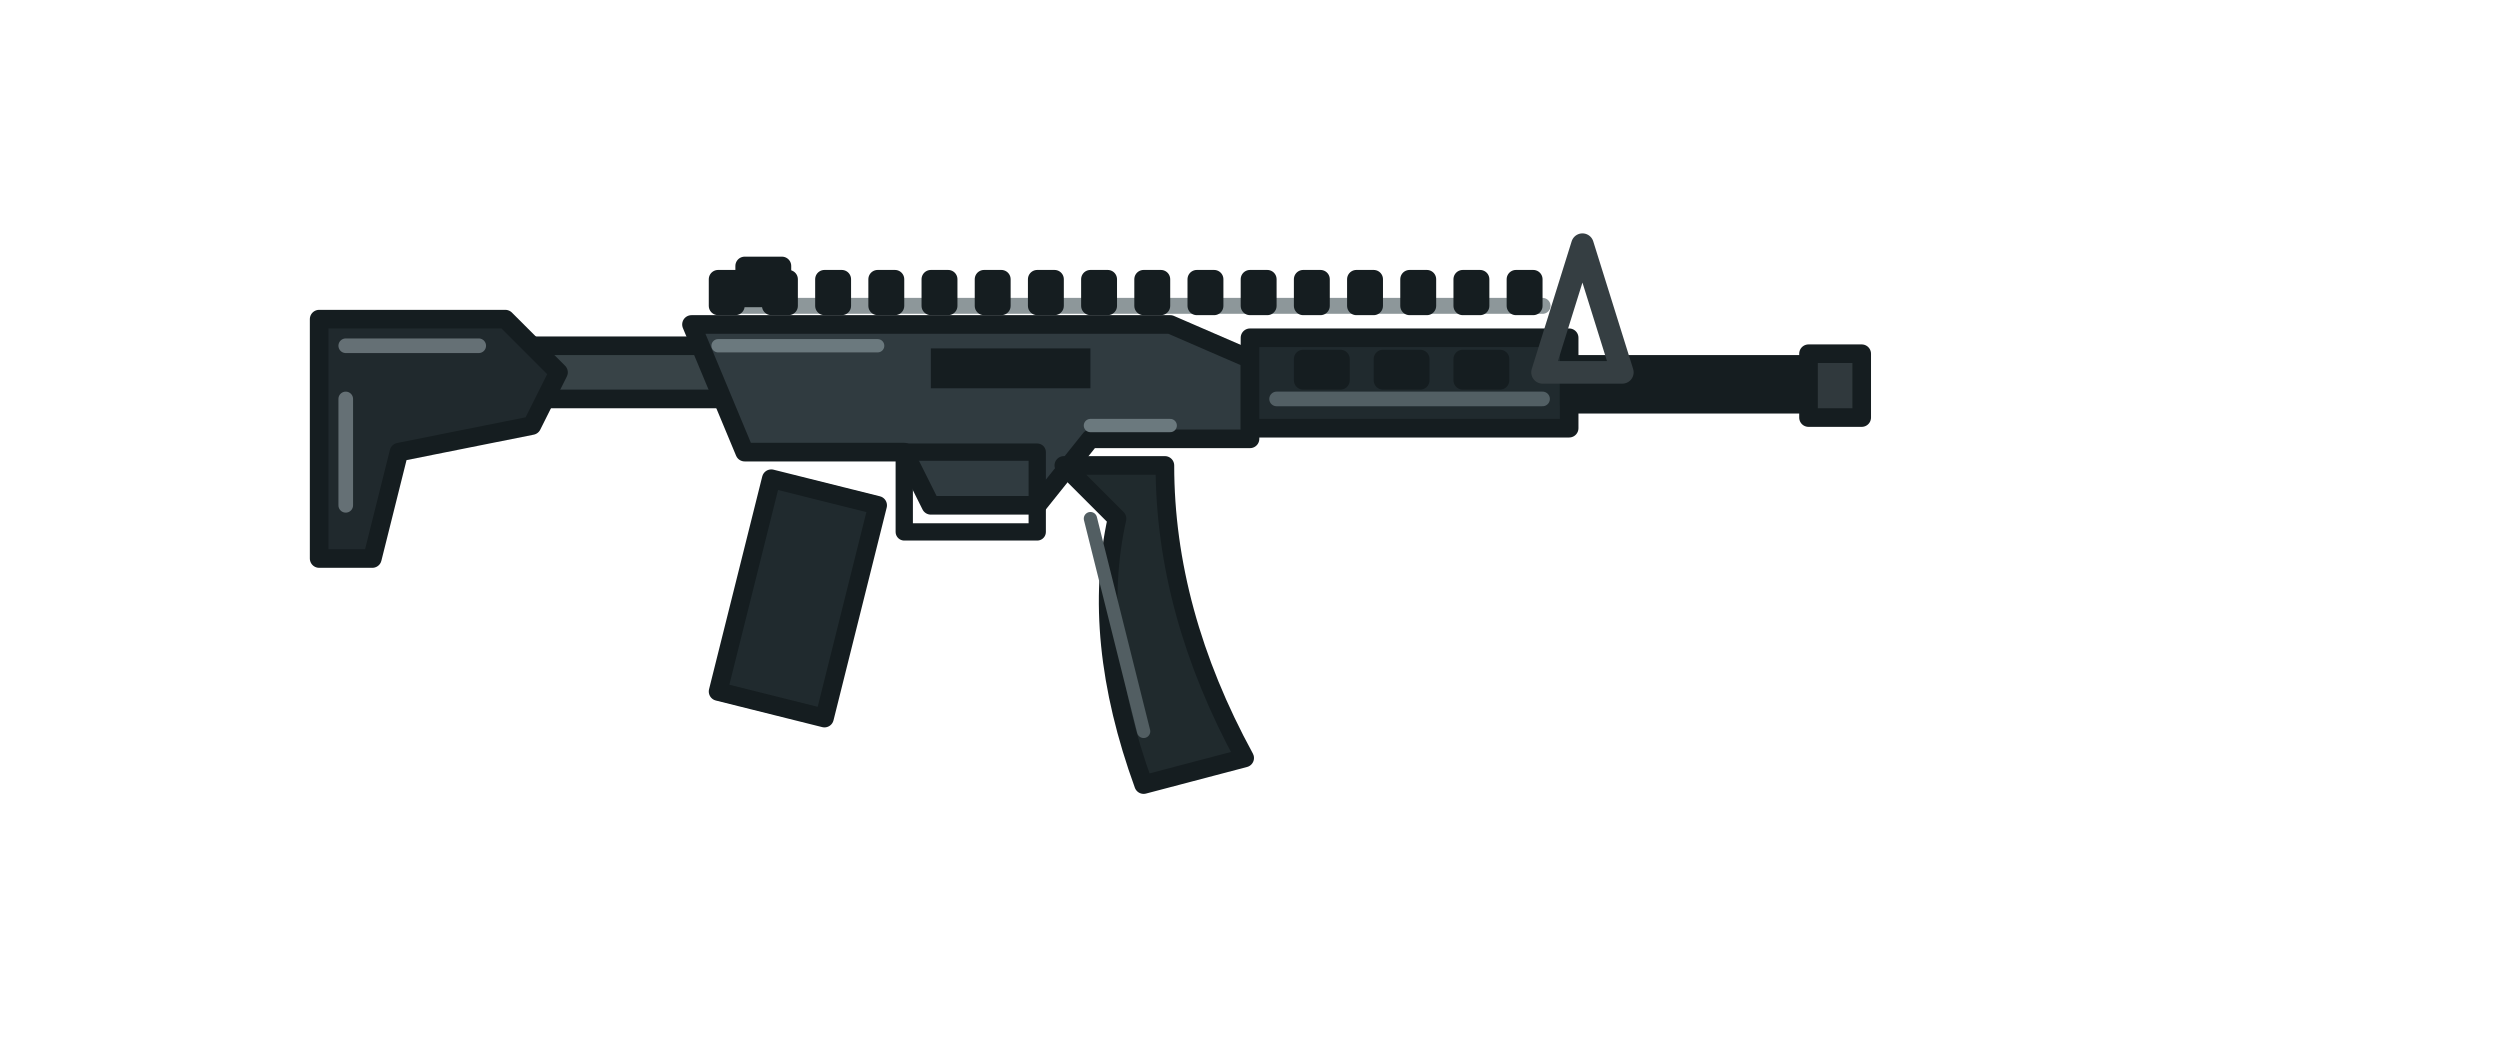
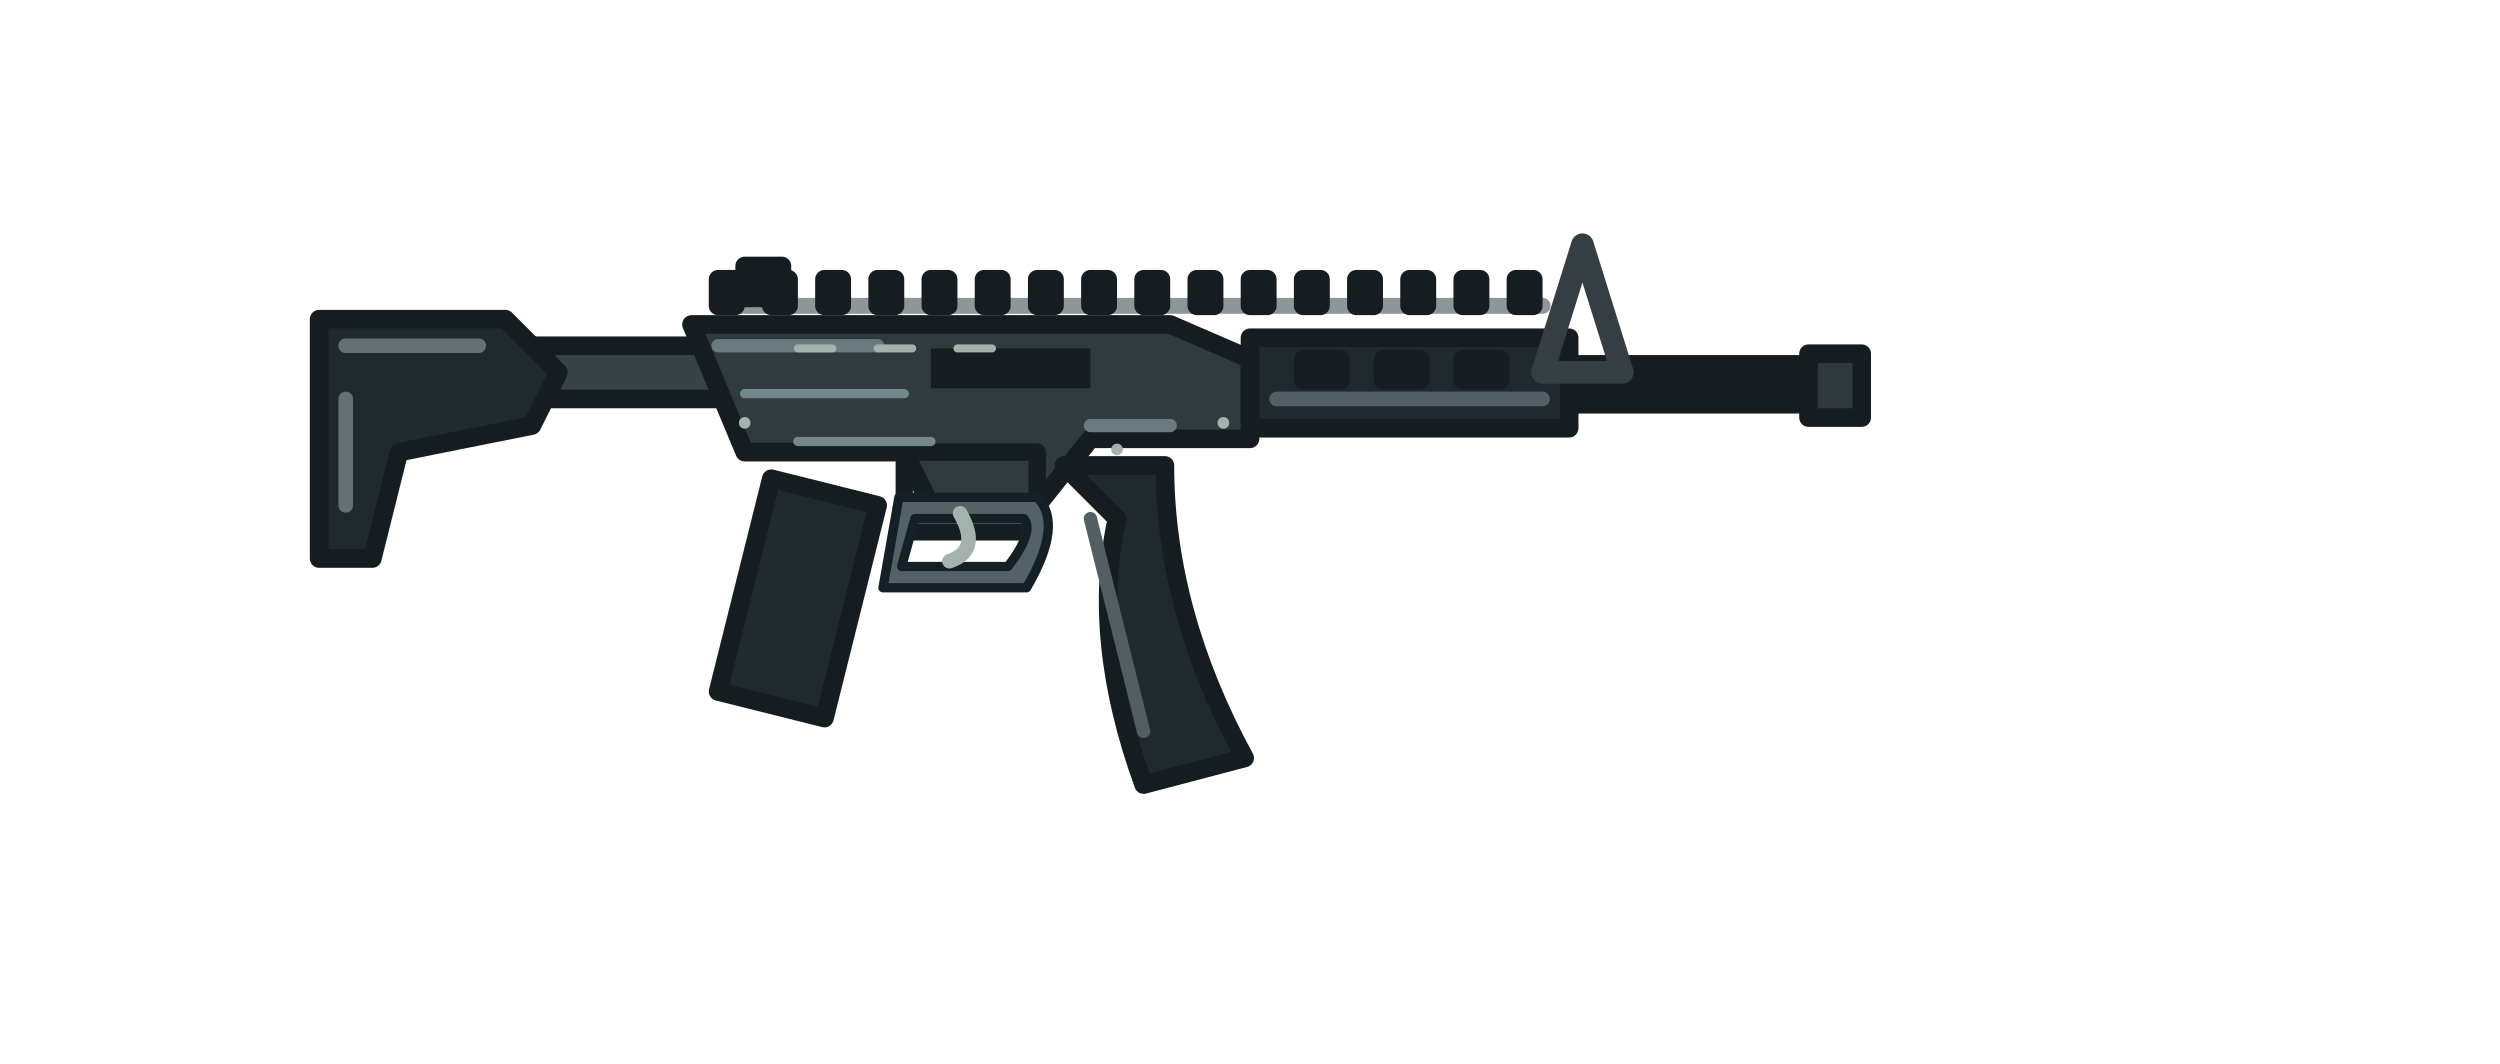
- <svg xmlns="http://www.w3.org/2000/svg" width="376" height="160" viewBox="-18 -12 94 40">
-   <g>
+ <svg xmlns="http://www.w3.org/2000/svg" width="752" height="320" viewBox="-18 -12 94 40">
+   <g id="display_firearm">
    <path d="M-4 1 h15 v2 h-15Z" fill="#384347" stroke="#151d20" stroke-width="0.7" stroke-linejoin="round" stroke-linecap="round" />
    <path d="M-6 0 H1 L3 2 2 4 -3 5 -4 9 -6 9Z" fill="#20292d" stroke="#151d20" stroke-width="0.7" stroke-linejoin="round" stroke-linecap="round" />
    <path d="M-5 1 H0 M-5 3 V7" fill="none" stroke="#657075" stroke-width="0.55" stroke-linejoin="round" stroke-linecap="round" />
    <path d="M8 .2 H26 L29 1.5 V4.5 H23 L21 7 H17 L16 5 H10Z" fill="#303b40" stroke="#151d20" stroke-width="0.7" stroke-linejoin="round" stroke-linecap="round" />
    <path d="M16 5 H21 V8 H16Z" fill="none" stroke="#151d20" stroke-width="0.65" stroke-linejoin="round" stroke-linecap="round" />
    <path d="M11 6 L15 7 13 15 9 14Z" fill="#202a2e" stroke="#151d20" stroke-width="0.7" stroke-linejoin="round" stroke-linecap="round" />
    <path d="M22 5.5 h3.8 q0 5.5 3 11 l-3.8 1 q-2 -5.5 -1 -10Z" fill="#202a2d" stroke="#151d20" stroke-width="0.7" stroke-linejoin="round" stroke-linecap="round" />
    <path d="M23 7.5 L25 15.5" fill="none" stroke="#525e62" stroke-width="0.5" stroke-linejoin="round" stroke-linecap="round" />
    <path d="M29 0.7 h12 v3.4 h-12Z" fill="#202a2e" stroke="#151d20" stroke-width="0.7" stroke-linejoin="round" stroke-linecap="round" />
    <path d="M9 -0.5 H40" fill="none" stroke="#8d979a" stroke-width="0.6" stroke-linejoin="round" stroke-linecap="round" />
    <path d="M9 -1.5 h0.65 v1 h-0.65Z" fill="#687175" stroke="#151d20" stroke-width="0.7" stroke-linejoin="round" stroke-linecap="round" />
    <path d="M11 -1.5 h0.65 v1 h-0.65Z" fill="#687175" stroke="#151d20" stroke-width="0.7" stroke-linejoin="round" stroke-linecap="round" />
    <path d="M13 -1.5 h0.65 v1 h-0.65Z" fill="#687175" stroke="#151d20" stroke-width="0.7" stroke-linejoin="round" stroke-linecap="round" />
    <path d="M15 -1.5 h0.65 v1 h-0.65Z" fill="#687175" stroke="#151d20" stroke-width="0.7" stroke-linejoin="round" stroke-linecap="round" />
    <path d="M17 -1.5 h0.65 v1 h-0.65Z" fill="#687175" stroke="#151d20" stroke-width="0.7" stroke-linejoin="round" stroke-linecap="round" />
    <path d="M19 -1.5 h0.65 v1 h-0.65Z" fill="#687175" stroke="#151d20" stroke-width="0.7" stroke-linejoin="round" stroke-linecap="round" />
    <path d="M21 -1.5 h0.65 v1 h-0.65Z" fill="#687175" stroke="#151d20" stroke-width="0.7" stroke-linejoin="round" stroke-linecap="round" />
    <path d="M23 -1.5 h0.65 v1 h-0.65Z" fill="#687175" stroke="#151d20" stroke-width="0.7" stroke-linejoin="round" stroke-linecap="round" />
    <path d="M25 -1.5 h0.65 v1 h-0.65Z" fill="#687175" stroke="#151d20" stroke-width="0.7" stroke-linejoin="round" stroke-linecap="round" />
    <path d="M27 -1.5 h0.65 v1 h-0.65Z" fill="#687175" stroke="#151d20" stroke-width="0.7" stroke-linejoin="round" stroke-linecap="round" />
    <path d="M29 -1.5 h0.65 v1 h-0.65Z" fill="#687175" stroke="#151d20" stroke-width="0.7" stroke-linejoin="round" stroke-linecap="round" />
    <path d="M31 -1.5 h0.65 v1 h-0.65Z" fill="#687175" stroke="#151d20" stroke-width="0.7" stroke-linejoin="round" stroke-linecap="round" />
    <path d="M33 -1.5 h0.65 v1 h-0.65Z" fill="#687175" stroke="#151d20" stroke-width="0.7" stroke-linejoin="round" stroke-linecap="round" />
    <path d="M35 -1.5 h0.65 v1 h-0.65Z" fill="#687175" stroke="#151d20" stroke-width="0.7" stroke-linejoin="round" stroke-linecap="round" />
    <path d="M37 -1.5 h0.65 v1 h-0.65Z" fill="#687175" stroke="#151d20" stroke-width="0.7" stroke-linejoin="round" stroke-linecap="round" />
    <path d="M39 -1.5 h0.65 v1 h-0.65Z" fill="#687175" stroke="#151d20" stroke-width="0.7" stroke-linejoin="round" stroke-linecap="round" />
    <path d="M30 3 H40" fill="none" stroke="#525f64" stroke-width="0.55" stroke-linejoin="round" stroke-linecap="round" />
    <path d="M31 1.5 h1.4 v0.8 h-1.4Z" fill="#151d20" stroke="#151d20" stroke-width="0.7" stroke-linejoin="round" stroke-linecap="round" />
    <path d="M34 1.5 h1.4 v0.8 h-1.4Z" fill="#151d20" stroke="#151d20" stroke-width="0.7" stroke-linejoin="round" stroke-linecap="round" />
    <path d="M37 1.5 h1.4 v0.8 h-1.4Z" fill="#151d20" stroke="#151d20" stroke-width="0.7" stroke-linejoin="round" stroke-linecap="round" />
    <path d="M41 1.7 h9 v1.5 h-9Z" fill="#151d20" stroke="#151d20" stroke-width="0.7" stroke-linejoin="round" stroke-linecap="round" />
    <path d="M50 1.3 h2 v2.4 h-2Z" fill="#30393d" stroke="#151d20" stroke-width="0.7" stroke-linejoin="round" stroke-linecap="round" />
    <path d="M40 2 L41.5 -2.8 43 2Z" fill="none" stroke="#353e42" stroke-width="0.85" stroke-linejoin="round" stroke-linecap="round" />
    <path d="M10 -2 h1.4 v1.2 h-1.4Z" fill="#151d20" stroke="#151d20" stroke-width="0.7" stroke-linejoin="round" stroke-linecap="round" />
    <path d="M17 1.1 H23 V2.6 H17Z" fill="#151d20" stroke="none" stroke-width="0.7" stroke-linejoin="round" stroke-linecap="round" />
    <path d="M9 1 H15 M23 4 H26" fill="none" stroke="#6b797e" stroke-width="0.5" stroke-linejoin="round" stroke-linecap="round" />
+     <path d="M10 2.8 H16 M12 4.6 H17" fill="none" stroke="#74878a" stroke-width="0.35" stroke-linejoin="round" stroke-linecap="round" />
+     <circle cx="10" cy="3.9" r="0.22" fill="#a4b2ad" />
+     <circle cx="24" cy="4.9" r="0.22" fill="#a4b2ad" />
+     <circle cx="28" cy="3.9" r="0.22" fill="#a4b2ad" />
+     <path d="M12 1.1 h1.3" fill="none" stroke="#a4b2ad" stroke-width="0.3" stroke-linejoin="round" stroke-linecap="round" />
+     <path d="M15 1.1 h1.3" fill="none" stroke="#a4b2ad" stroke-width="0.3" stroke-linejoin="round" stroke-linecap="round" />
+     <path d="M18 1.1 h1.3" fill="none" stroke="#a4b2ad" stroke-width="0.3" stroke-linejoin="round" stroke-linecap="round" />
+     <path d="M15.8 6.7 H21.0 Q22.0 7.7 20.6 10.1 H15.2 Z M16.4 7.5 L15.9 9.3 H19.9 Q20.9 8.0 20.5 7.5 Z" fill="#536267" stroke="#142025" stroke-width="0.35" stroke-linejoin="round" stroke-linecap="round" fill-rule="evenodd" />
+     <path d="M18.1 7.3 Q18.9 8.7 17.7 9.1" fill="none" stroke="#a4b2ad" stroke-width="0.55" stroke-linejoin="round" stroke-linecap="round" />
  </g>
</svg>
